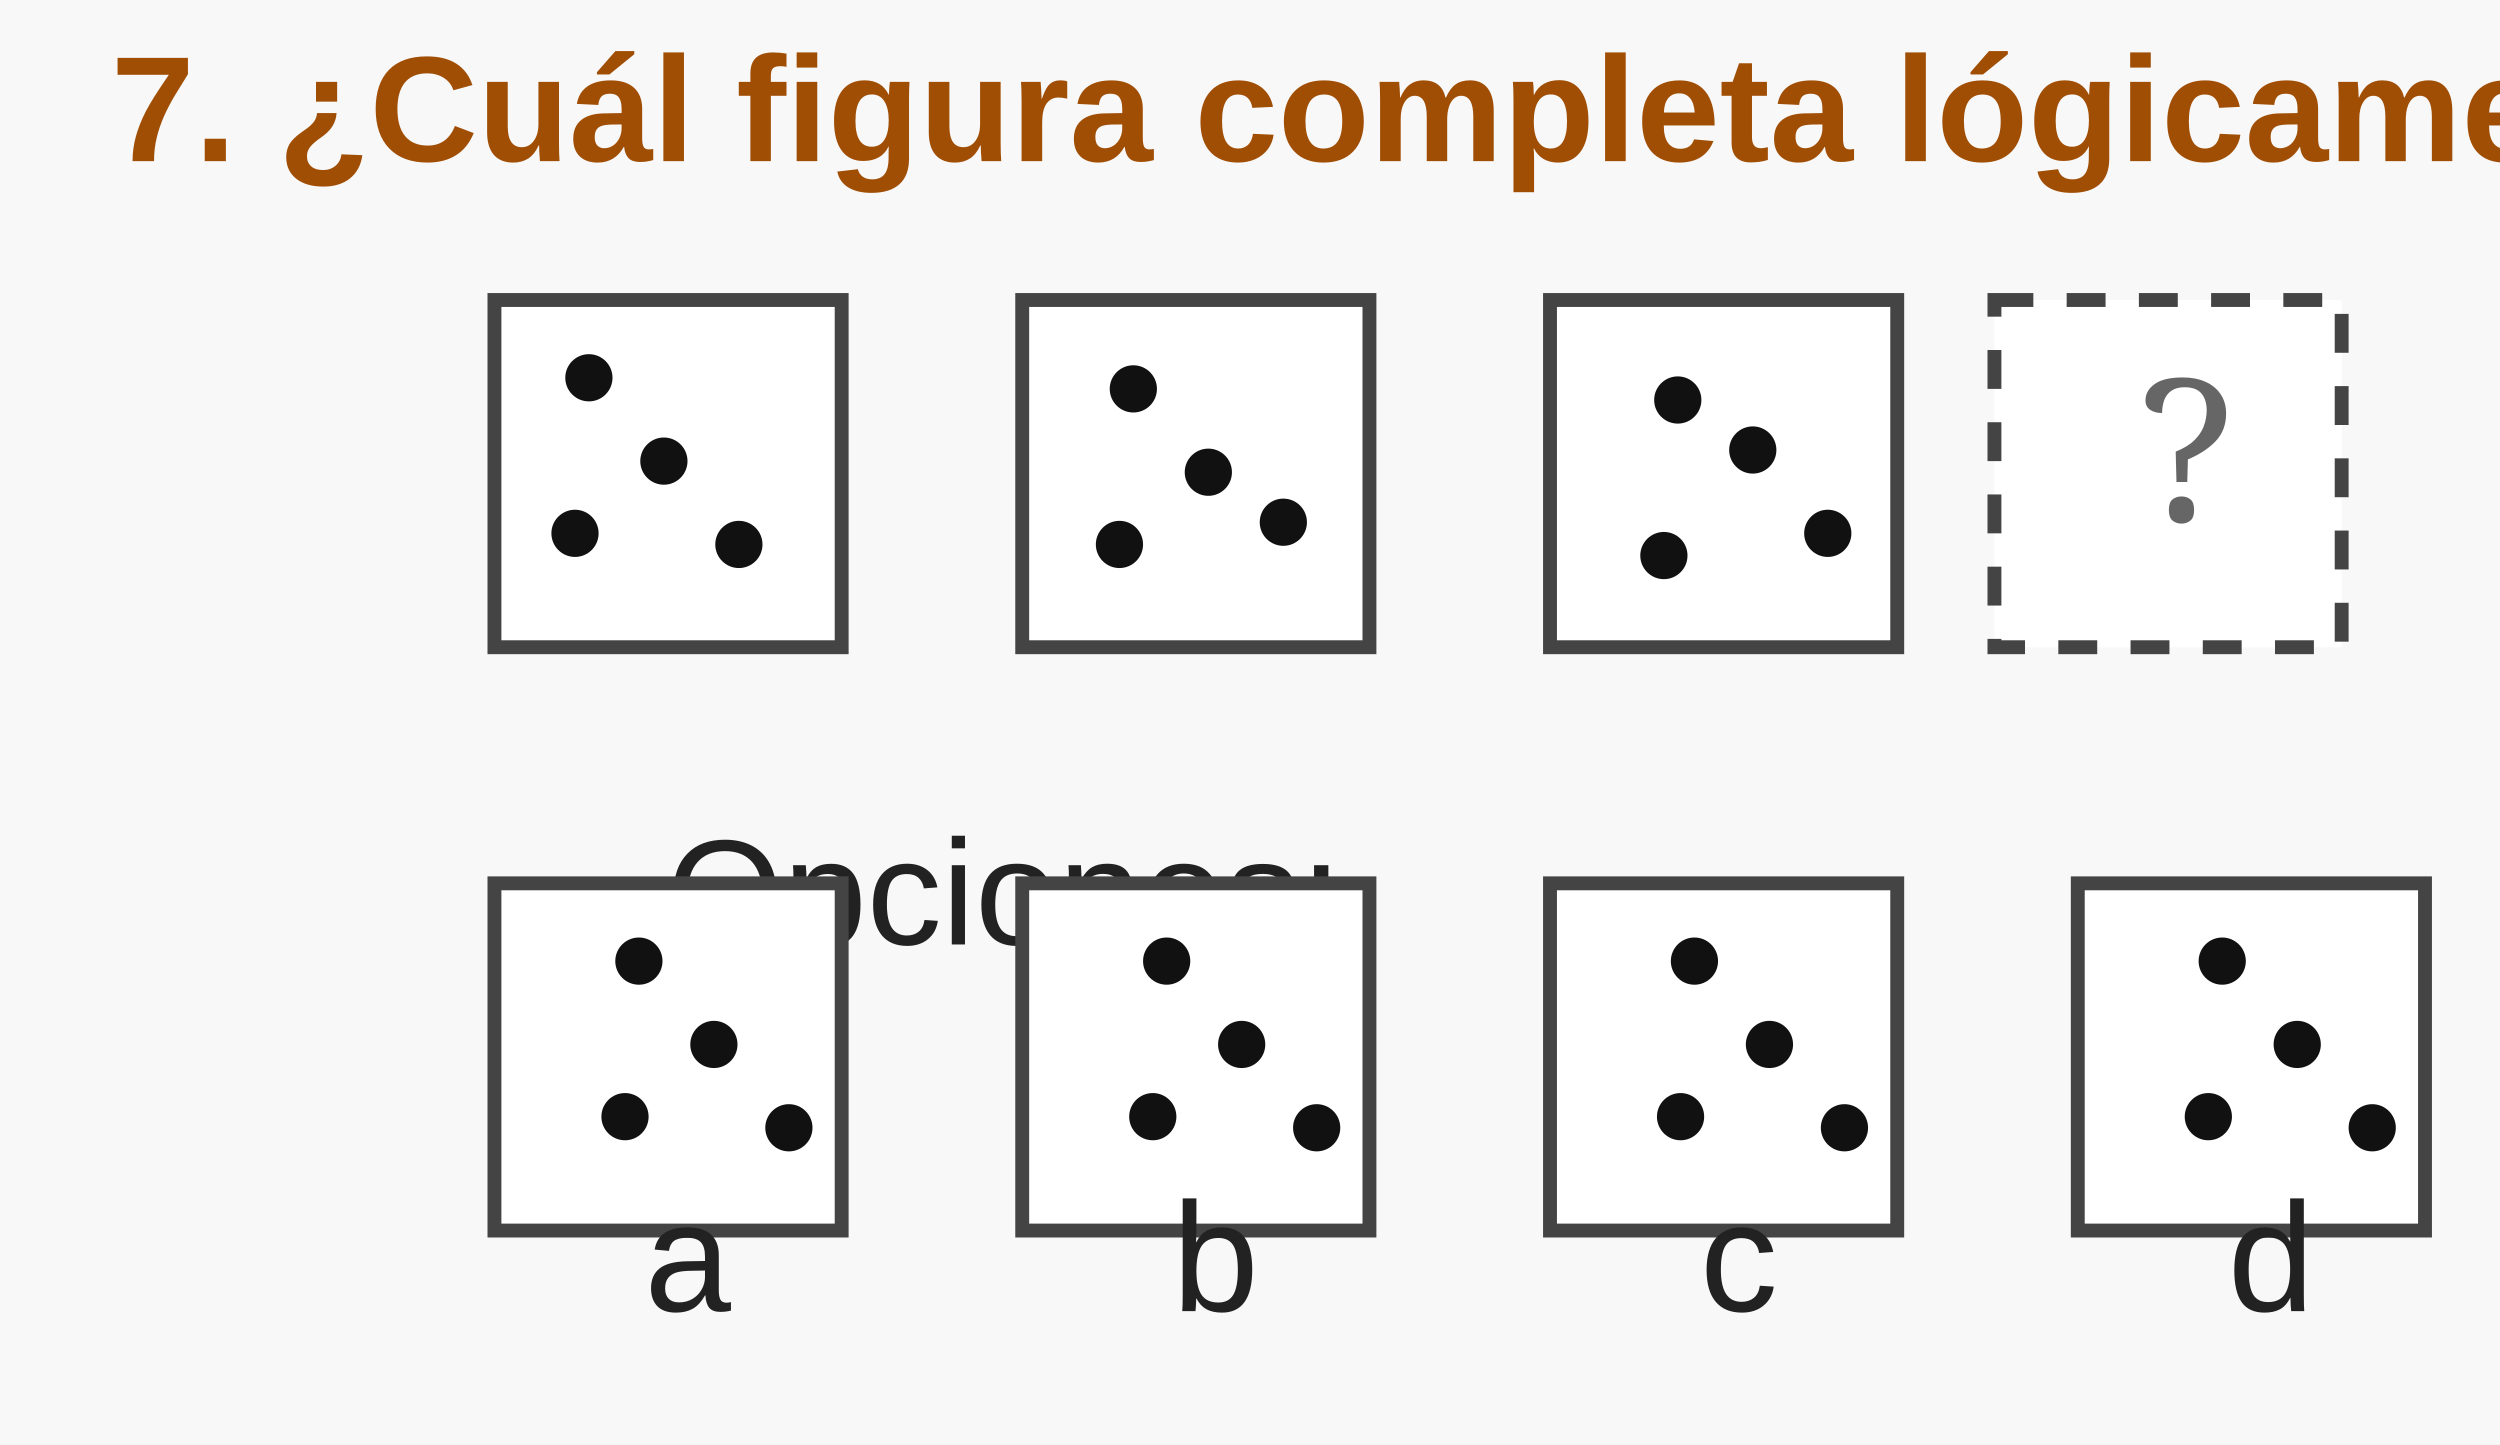
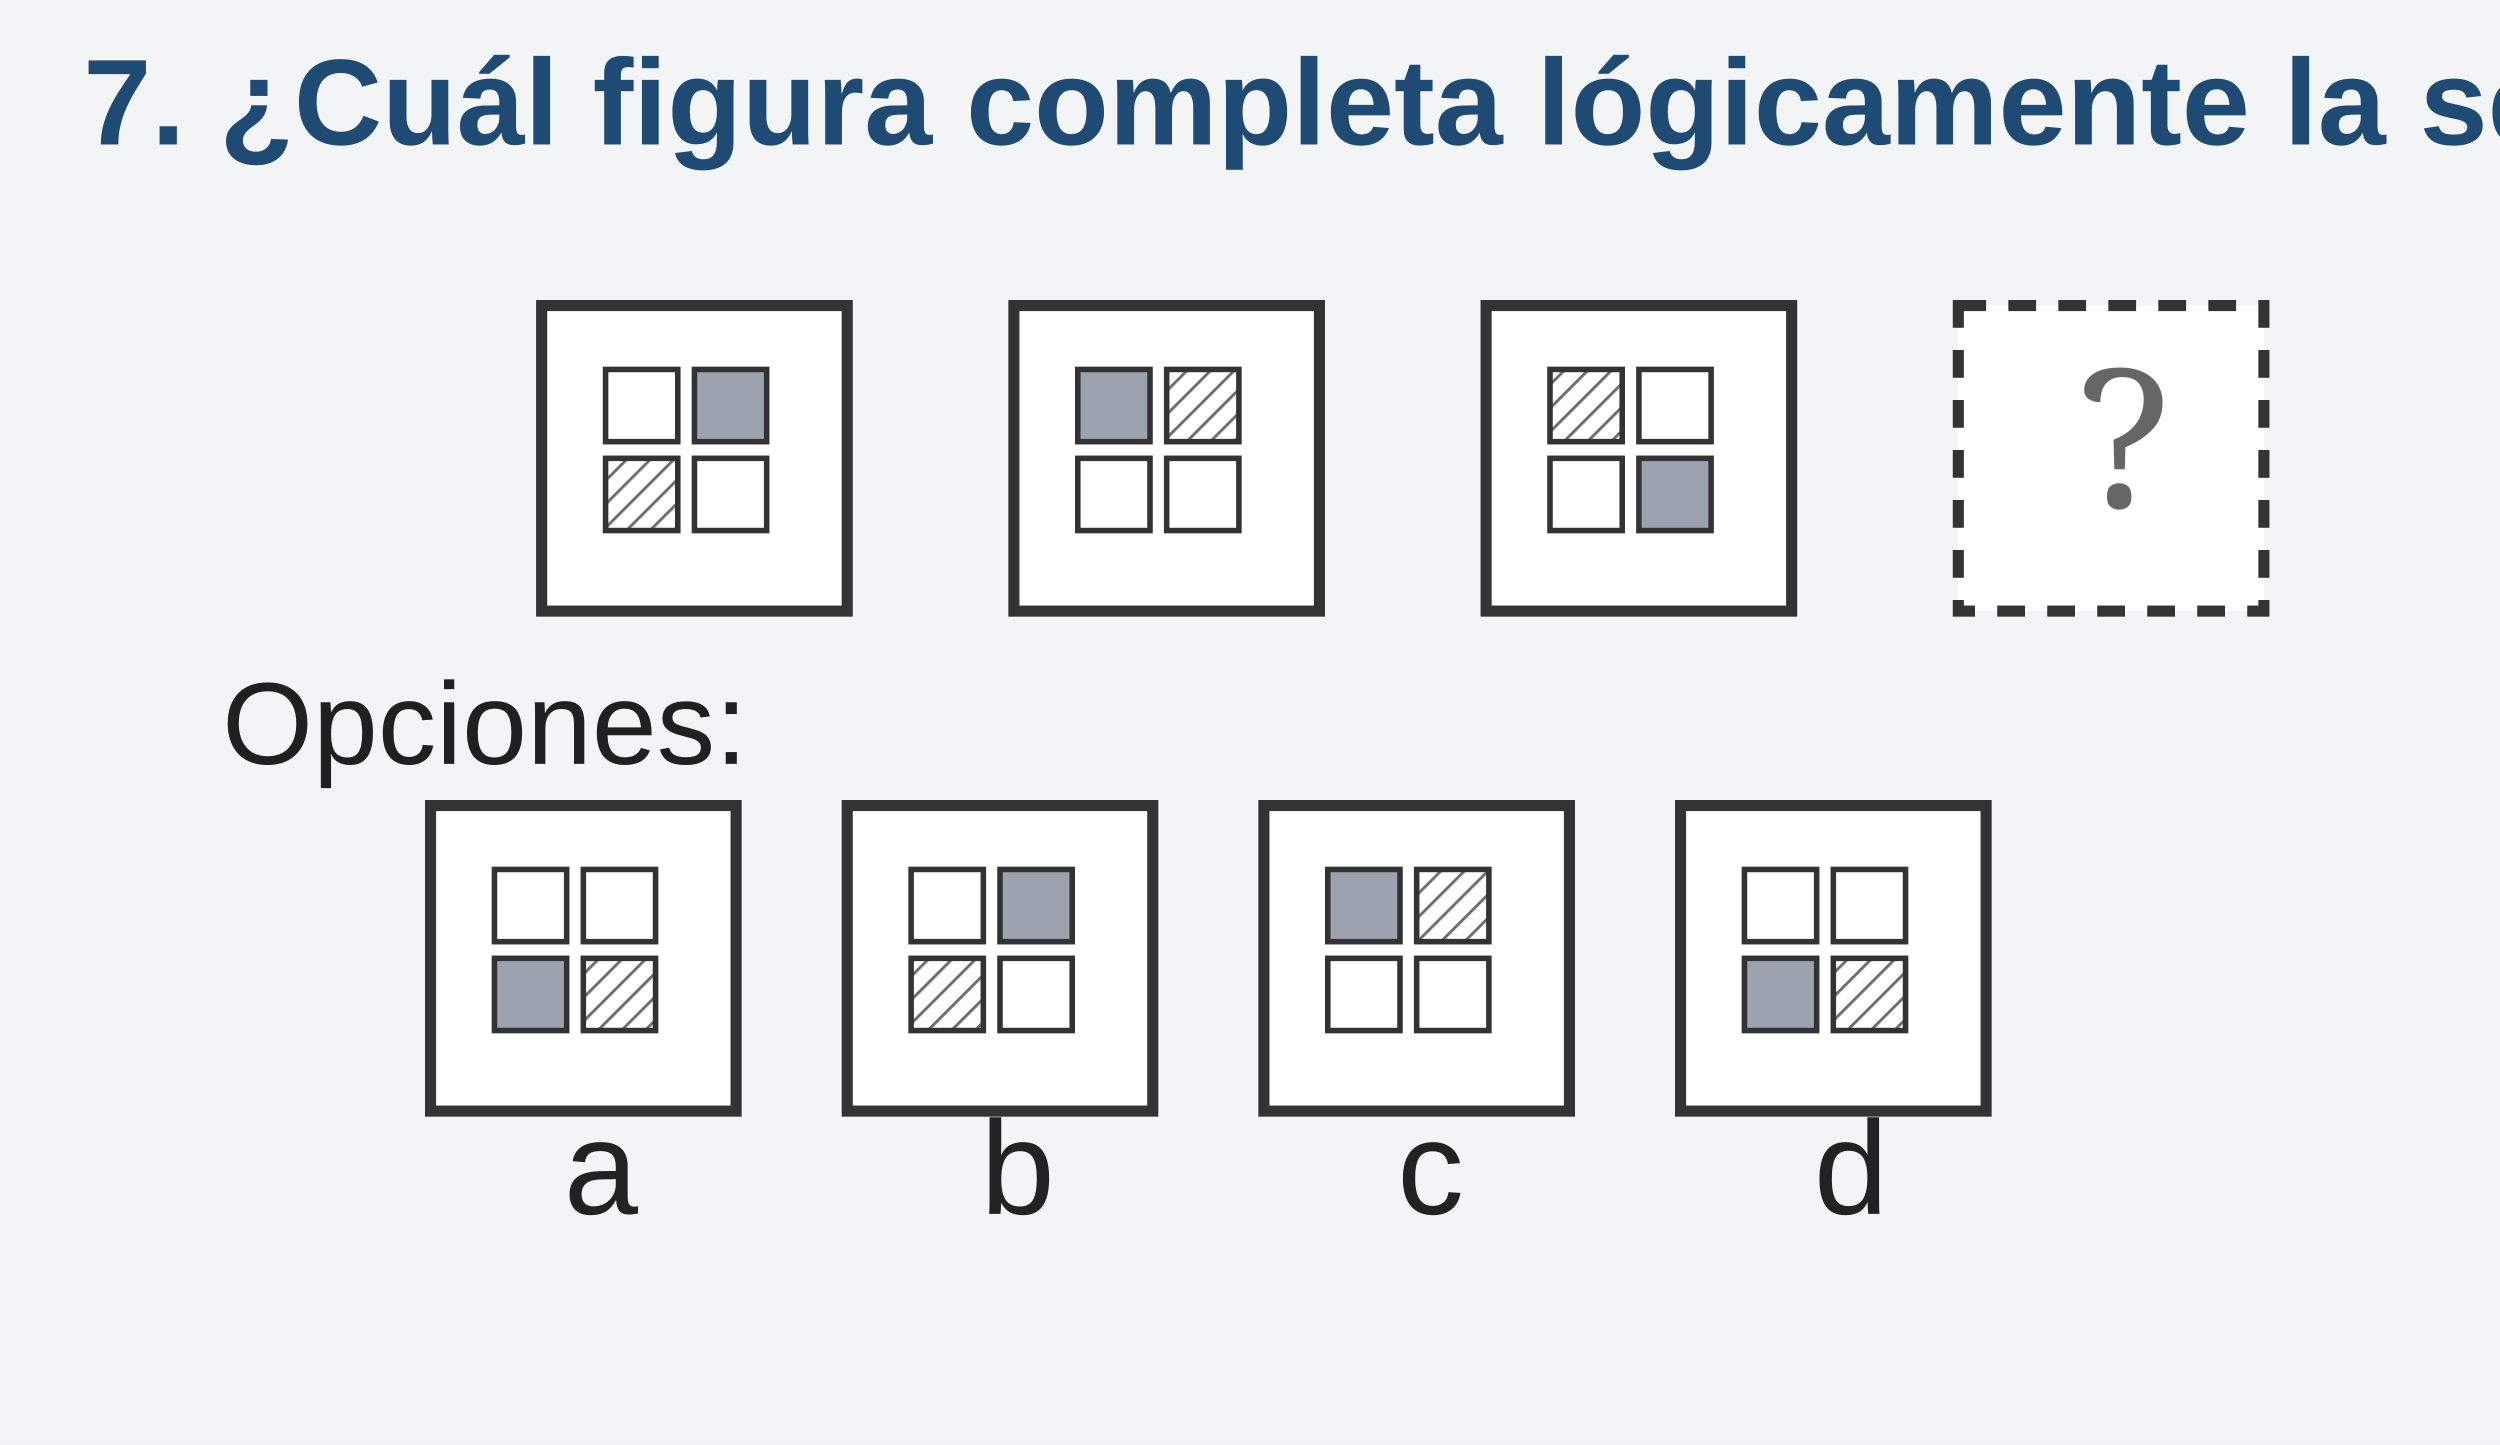
<svg xmlns="http://www.w3.org/2000/svg" width="900" height="520" viewBox="0 0 900 520">
-   <rect width="100%" height="100%" fill="#f8f8f8" />
-   <text x="40" y="58" font-family="Arial" font-size="54" font-weight="700" fill="#a14e05">7. ¿Cuál figura completa lógicamente la serie?</text>
-   <text x="240" y="340" font-family="Arial" font-size="54" fill="#222">Opciones:</text>
-   <rect x="178" y="108" width="125" height="125" fill="white" stroke="#444" stroke-width="5" />
-   <circle cx="212" cy="136" r="8.5" fill="#111" />
-   <circle cx="239" cy="166" r="8.5" fill="#111" />
-   <circle cx="266" cy="196" r="8.5" fill="#111" />
-   <circle cx="207" cy="192" r="8.5" fill="#111" />
-   <rect x="368" y="108" width="125" height="125" fill="white" stroke="#444" stroke-width="5" />
-   <circle cx="408" cy="140" r="8.5" fill="#111" />
-   <circle cx="435" cy="170" r="8.5" fill="#111" />
-   <circle cx="462" cy="188" r="8.5" fill="#111" />
-   <circle cx="403" cy="196" r="8.5" fill="#111" />
-   <rect x="558" y="108" width="125" height="125" fill="white" stroke="#444" stroke-width="5" />
-   <circle cx="604" cy="144" r="8.5" fill="#111" />
-   <circle cx="631" cy="162" r="8.5" fill="#111" />
-   <circle cx="658" cy="192" r="8.5" fill="#111" />
-   <circle cx="599" cy="200" r="8.5" fill="#111" />
-   <rect x="718" y="108" width="125" height="125" fill="white" stroke="#444" stroke-width="5" stroke-dasharray="14 12" />
-   <text x="770" y="188" font-family="Georgia" font-size="72" fill="#666">?</text>
-   <rect x="178" y="318" width="125" height="125" fill="white" stroke="#444" stroke-width="5" />
-   <circle cx="230" cy="346" r="8.5" fill="#111" />
-   <circle cx="257" cy="376" r="8.5" fill="#111" />
-   <circle cx="284" cy="406" r="8.5" fill="#111" />
-   <circle cx="225" cy="402" r="8.5" fill="#111" />
-   <text x="232" y="472" font-family="Arial" font-size="56" fill="#222">a</text>
-   <rect x="368" y="318" width="125" height="125" fill="white" stroke="#444" stroke-width="5" />
-   <circle cx="420" cy="346" r="8.5" fill="#111" />
-   <circle cx="447" cy="376" r="8.5" fill="#111" />
-   <circle cx="474" cy="406" r="8.5" fill="#111" />
-   <circle cx="415" cy="402" r="8.5" fill="#111" />
-   <text x="422" y="472" font-family="Arial" font-size="56" fill="#222">b</text>
-   <rect x="558" y="318" width="125" height="125" fill="white" stroke="#444" stroke-width="5" />
-   <circle cx="610" cy="346" r="8.5" fill="#111" />
-   <circle cx="637" cy="376" r="8.5" fill="#111" />
-   <circle cx="664" cy="406" r="8.5" fill="#111" />
-   <circle cx="605" cy="402" r="8.5" fill="#111" />
-   <text x="612" y="472" font-family="Arial" font-size="56" fill="#222">c</text>
-   <rect x="748" y="318" width="125" height="125" fill="white" stroke="#444" stroke-width="5" />
-   <circle cx="800" cy="346" r="8.5" fill="#111" />
-   <circle cx="827" cy="376" r="8.5" fill="#111" />
-   <circle cx="854" cy="406" r="8.5" fill="#111" />
-   <circle cx="795" cy="402" r="8.5" fill="#111" />
-   <text x="802" y="472" font-family="Arial" font-size="56" fill="#222">d</text>
+   <rect width="100%" height="100%" fill="#f3f4f6" />
+   <text x="30" y="52" font-family="Arial" font-size="44" font-weight="700" fill="#1f4a73">7. ¿Cuál figura completa lógicamente la serie?</text>
+   <text x="80" y="275" font-family="Arial" font-size="42" fill="#202020">Opciones:</text>
+   <defs>
+     <pattern id="hatch" width="6" height="6" patternUnits="userSpaceOnUse" patternTransform="rotate(45)">
+       <line x1="0" y1="0" x2="0" y2="6" stroke="#666" stroke-width="2" />
+     </pattern>
+   </defs>
+   <rect x="195" y="110" width="110" height="110" fill="white" stroke="#333" stroke-width="4" />
+   <rect x="218" y="133" width="26" height="26" fill="#fff" stroke="#333" stroke-width="2" />
+   <rect x="250" y="133" width="26" height="26" fill="#9ca3af" stroke="#333" stroke-width="2" />
+   <rect x="218" y="165" width="26" height="26" fill="url(#hatch)" stroke="#333" stroke-width="2" />
+   <rect x="250" y="165" width="26" height="26" fill="#fff" stroke="#333" stroke-width="2" />
+   <rect x="365" y="110" width="110" height="110" fill="white" stroke="#333" stroke-width="4" />
+   <rect x="388" y="133" width="26" height="26" fill="#9ca3af" stroke="#333" stroke-width="2" />
+   <rect x="420" y="133" width="26" height="26" fill="url(#hatch)" stroke="#333" stroke-width="2" />
+   <rect x="388" y="165" width="26" height="26" fill="#fff" stroke="#333" stroke-width="2" />
+   <rect x="420" y="165" width="26" height="26" fill="#fff" stroke="#333" stroke-width="2" />
+   <rect x="535" y="110" width="110" height="110" fill="white" stroke="#333" stroke-width="4" />
+   <rect x="558" y="133" width="26" height="26" fill="url(#hatch)" stroke="#333" stroke-width="2" />
+   <rect x="590" y="133" width="26" height="26" fill="#fff" stroke="#333" stroke-width="2" />
+   <rect x="558" y="165" width="26" height="26" fill="#fff" stroke="#333" stroke-width="2" />
+   <rect x="590" y="165" width="26" height="26" fill="#9ca3af" stroke="#333" stroke-width="2" />
+   <rect x="705" y="110" width="110" height="110" fill="white" stroke="#333" stroke-width="4" stroke-dasharray="10 8" />
+   <text x="748" y="183" font-family="Georgia" font-size="70" fill="#666">?</text>
+   <rect x="155" y="290" width="110" height="110" fill="white" stroke="#333" stroke-width="4" />
+   <rect x="178" y="313" width="26" height="26" fill="#fff" stroke="#333" stroke-width="2" />
+   <rect x="210" y="313" width="26" height="26" fill="#fff" stroke="#333" stroke-width="2" />
+   <rect x="178" y="345" width="26" height="26" fill="#9ca3af" stroke="#333" stroke-width="2" />
+   <rect x="210" y="345" width="26" height="26" fill="url(#hatch)" stroke="#333" stroke-width="2" />
+   <text x="203" y="437" font-family="Arial" font-size="48" fill="#222">a</text>
+   <rect x="305" y="290" width="110" height="110" fill="white" stroke="#333" stroke-width="4" />
+   <rect x="328" y="313" width="26" height="26" fill="#fff" stroke="#333" stroke-width="2" />
+   <rect x="360" y="313" width="26" height="26" fill="#9ca3af" stroke="#333" stroke-width="2" />
+   <rect x="328" y="345" width="26" height="26" fill="url(#hatch)" stroke="#333" stroke-width="2" />
+   <rect x="360" y="345" width="26" height="26" fill="#fff" stroke="#333" stroke-width="2" />
+   <text x="353" y="437" font-family="Arial" font-size="48" fill="#222">b</text>
+   <rect x="455" y="290" width="110" height="110" fill="white" stroke="#333" stroke-width="4" />
+   <rect x="478" y="313" width="26" height="26" fill="#9ca3af" stroke="#333" stroke-width="2" />
+   <rect x="510" y="313" width="26" height="26" fill="url(#hatch)" stroke="#333" stroke-width="2" />
+   <rect x="478" y="345" width="26" height="26" fill="#fff" stroke="#333" stroke-width="2" />
+   <rect x="510" y="345" width="26" height="26" fill="#fff" stroke="#333" stroke-width="2" />
+   <text x="503" y="437" font-family="Arial" font-size="48" fill="#222">c</text>
+   <rect x="605" y="290" width="110" height="110" fill="white" stroke="#333" stroke-width="4" />
+   <rect x="628" y="313" width="26" height="26" fill="#fff" stroke="#333" stroke-width="2" />
+   <rect x="660" y="313" width="26" height="26" fill="#fff" stroke="#333" stroke-width="2" />
+   <rect x="628" y="345" width="26" height="26" fill="#9ca3af" stroke="#333" stroke-width="2" />
+   <rect x="660" y="345" width="26" height="26" fill="url(#hatch)" stroke="#333" stroke-width="2" />
+   <text x="653" y="437" font-family="Arial" font-size="48" fill="#222">d</text>
</svg>
